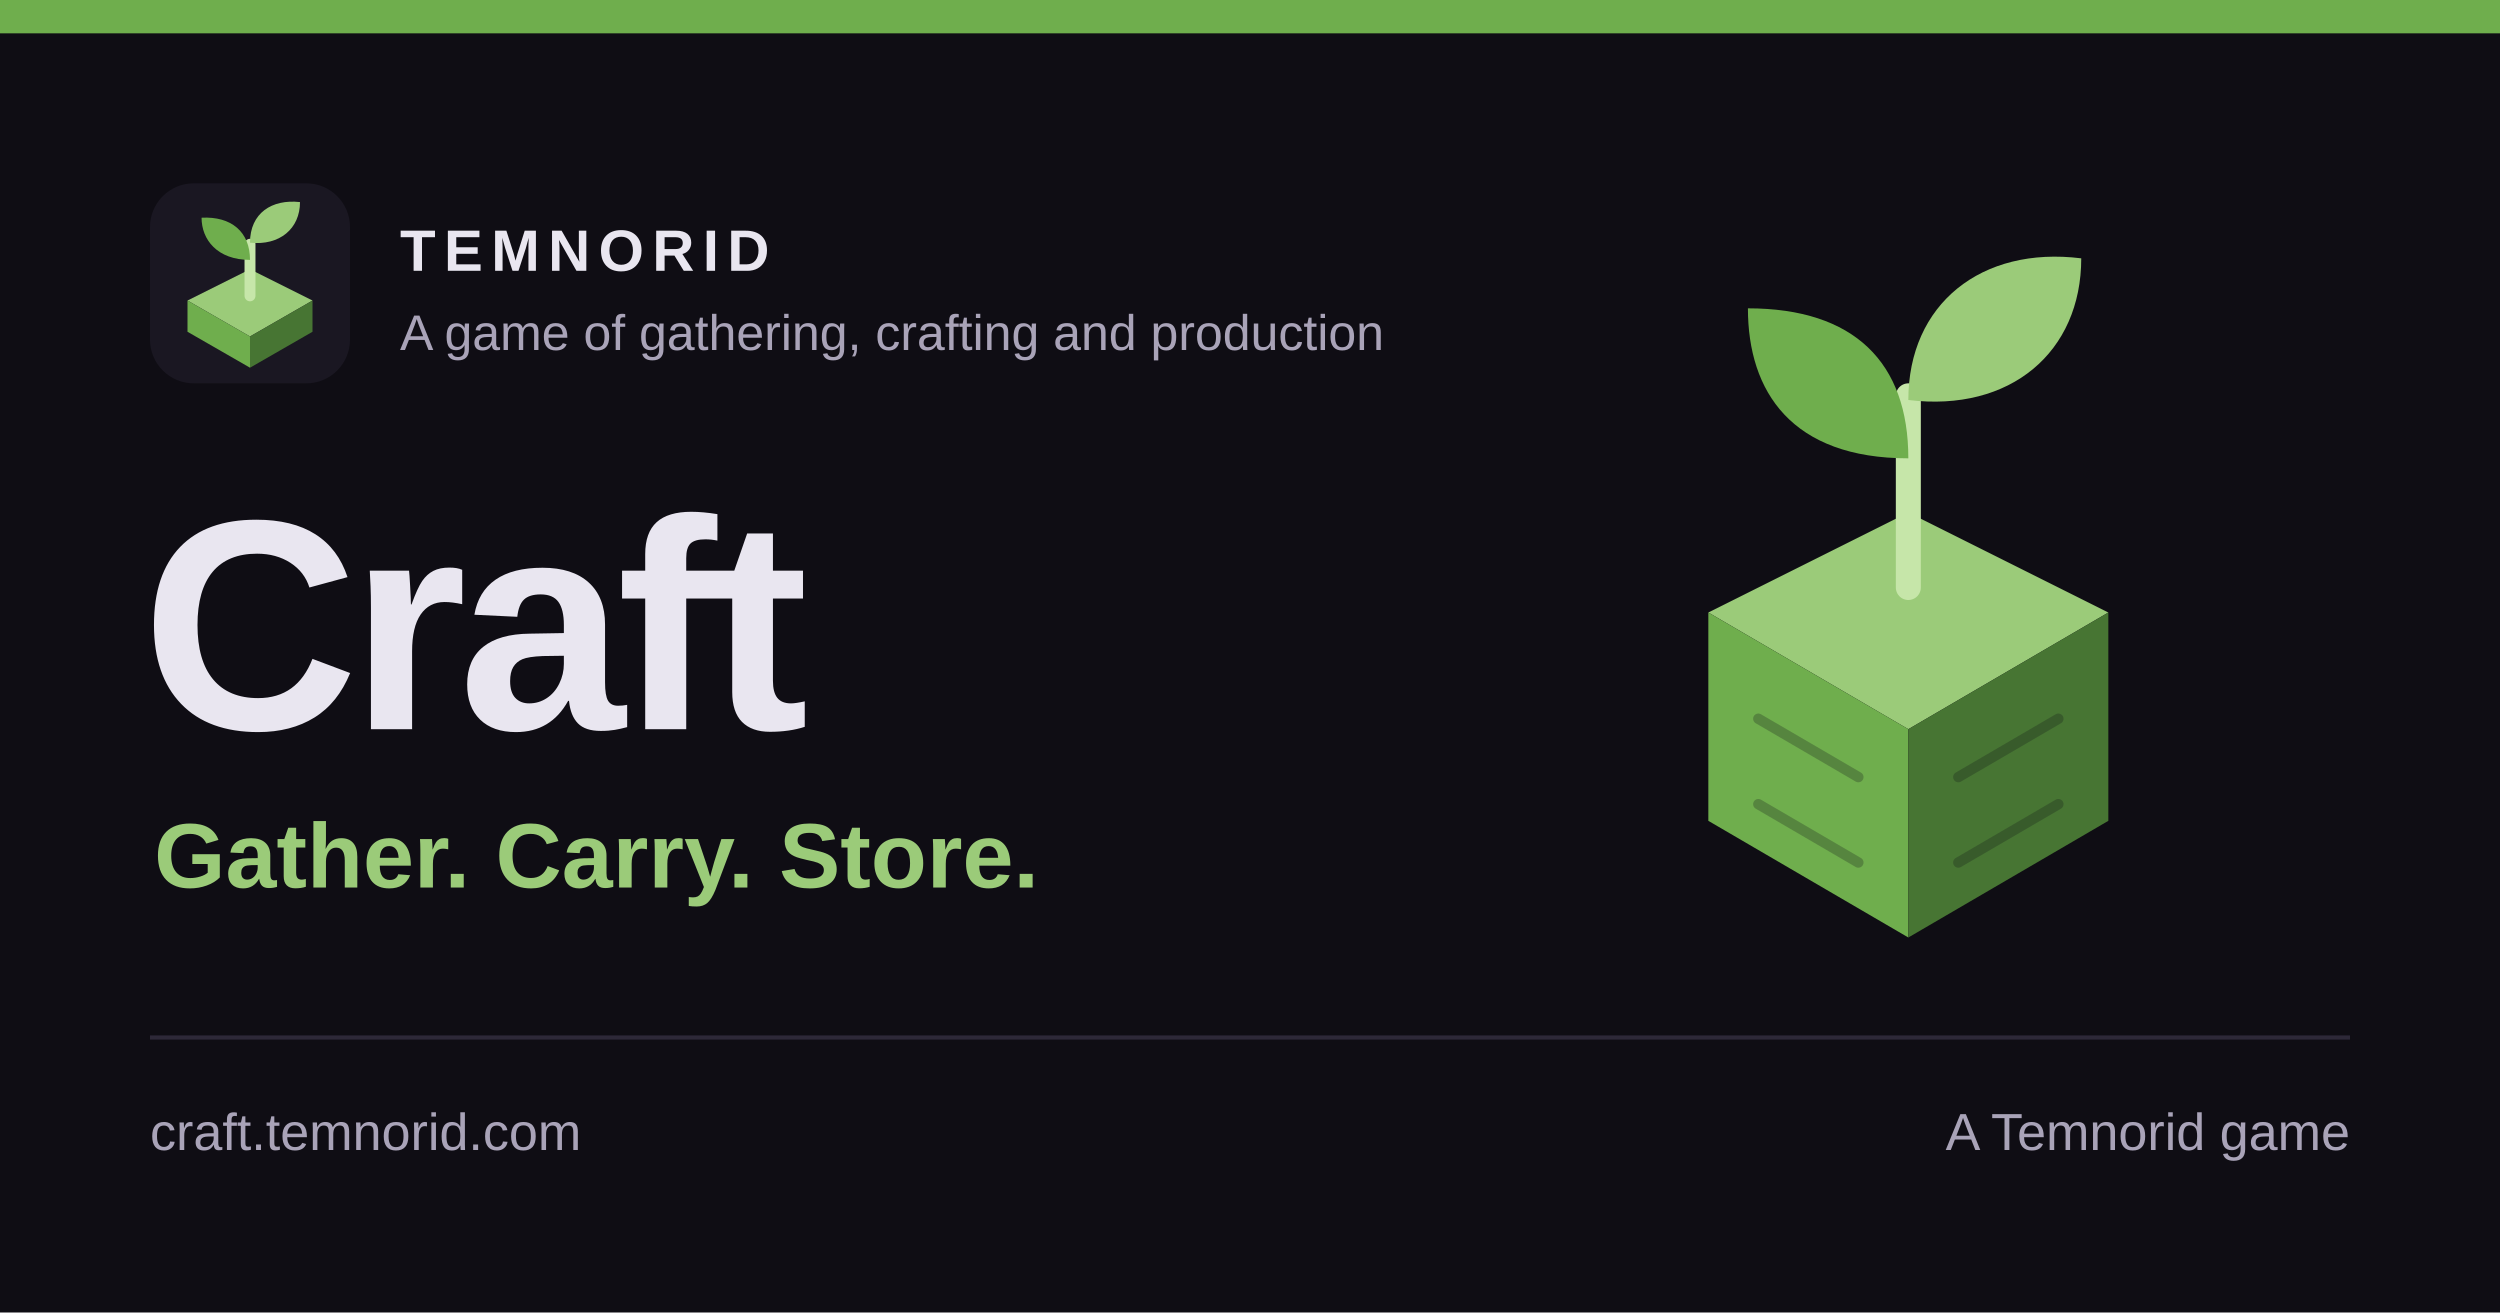
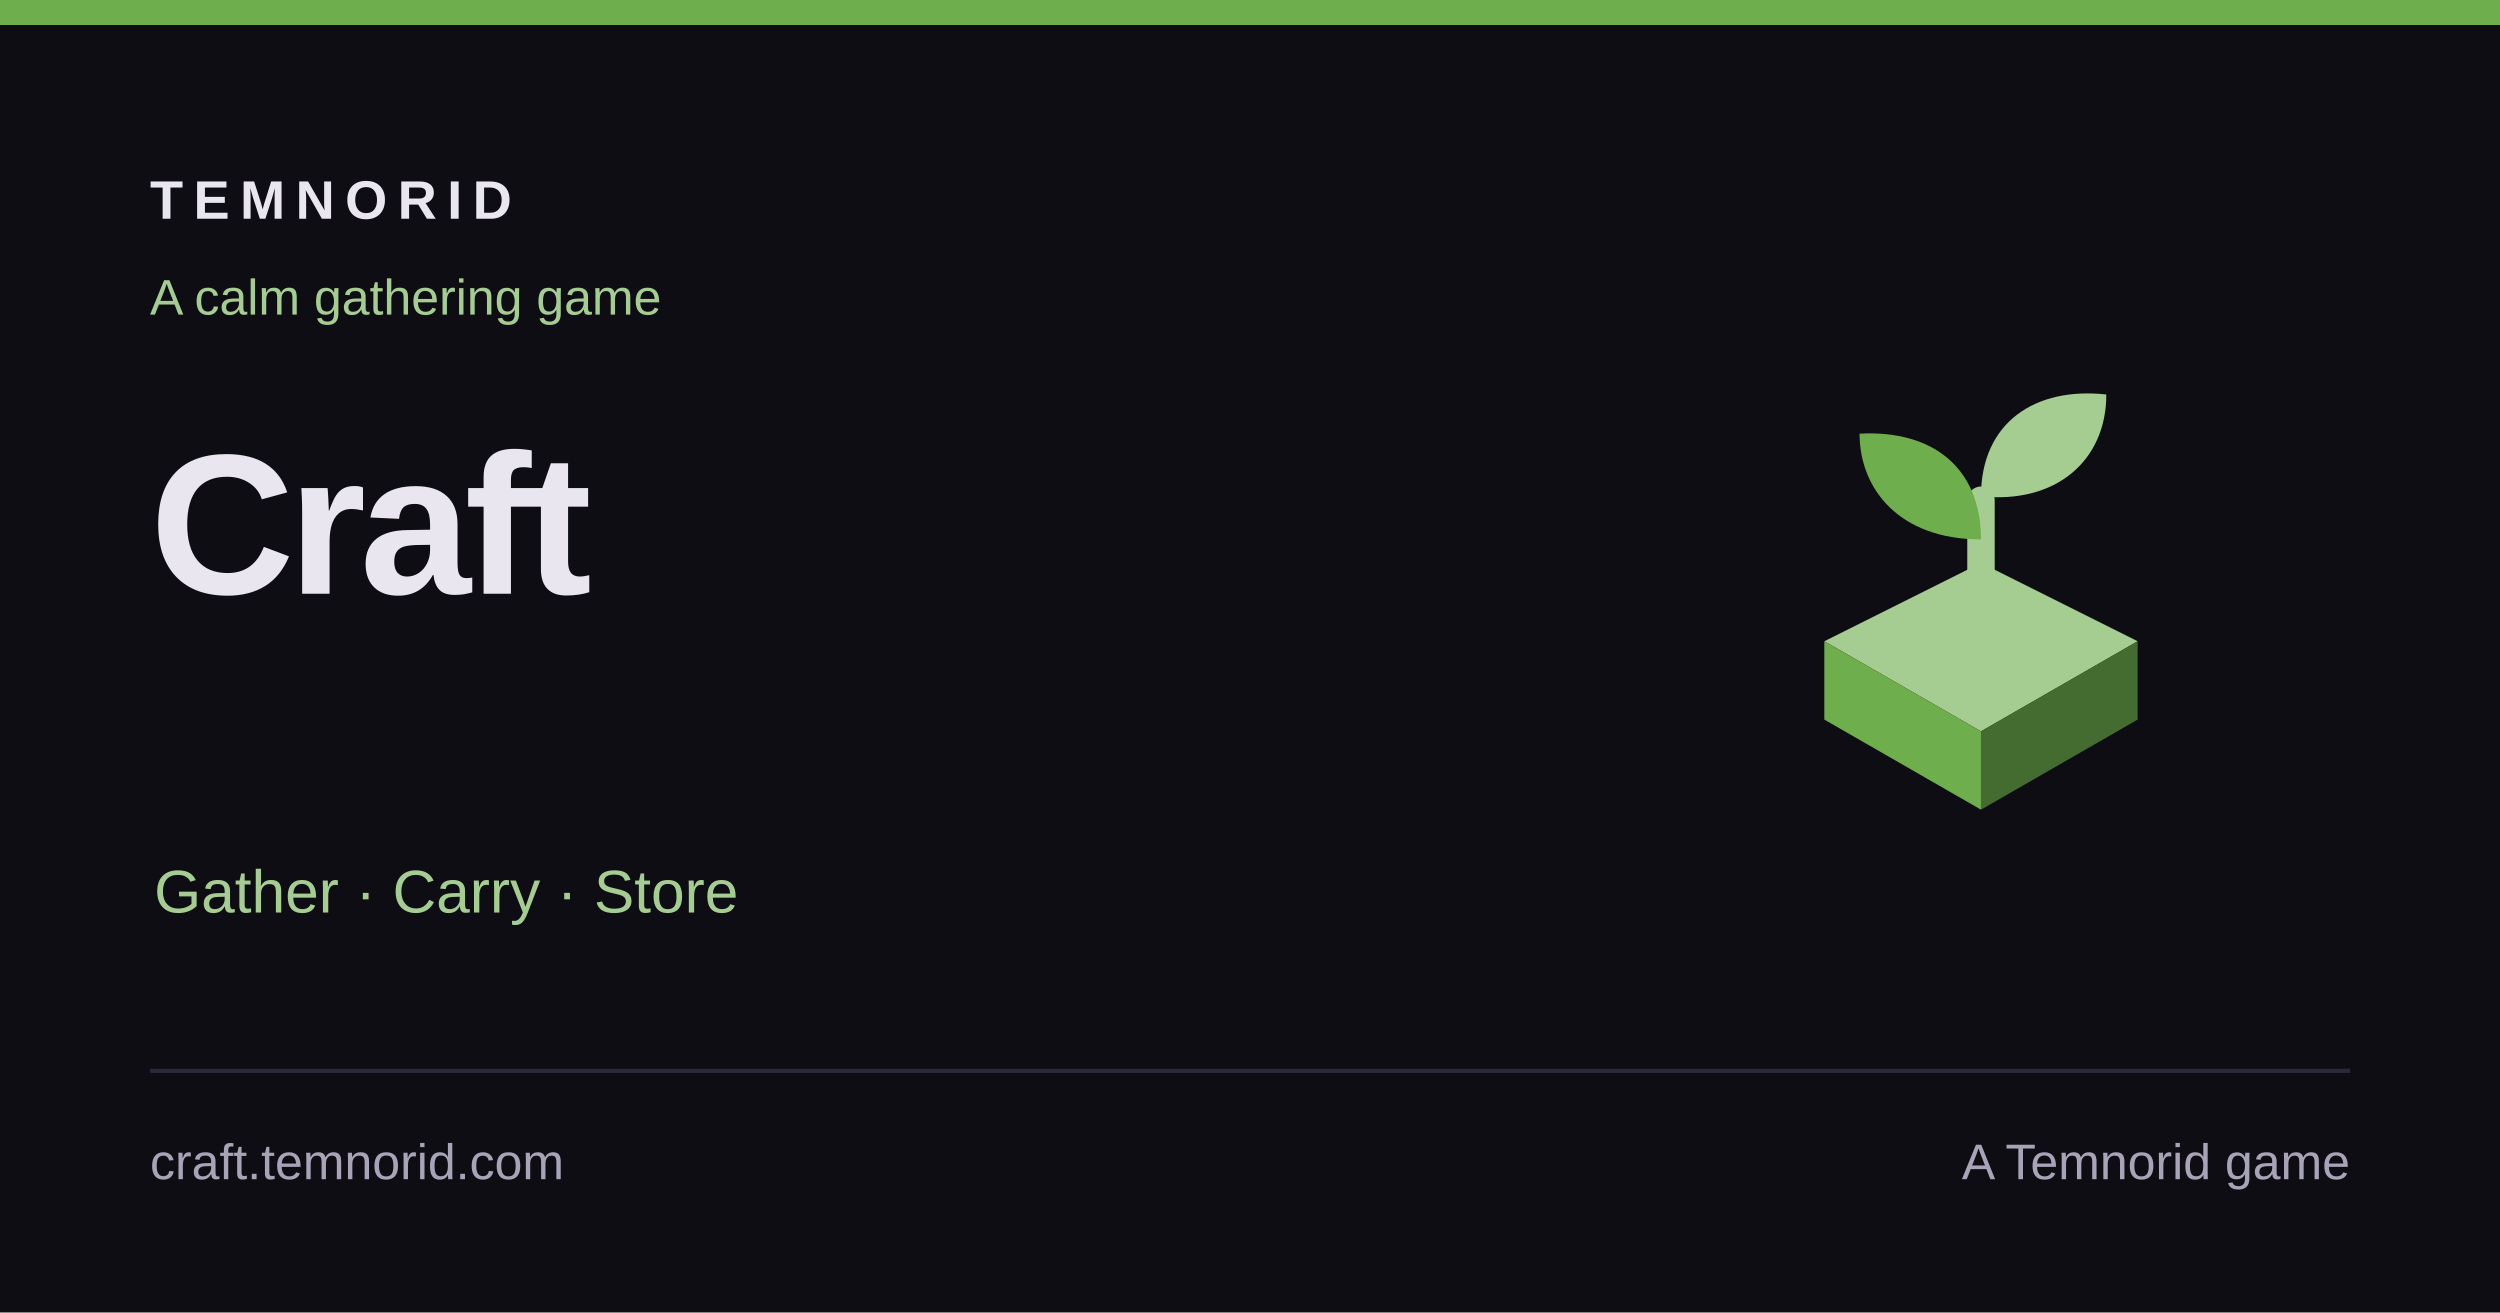
- <svg xmlns="http://www.w3.org/2000/svg" width="1200" height="630" viewBox="0 0 1200 630" role="img" aria-labelledby="title desc">
+ <svg xmlns="http://www.w3.org/2000/svg" width="1200" height="630" viewBox="0 0 1200 630">
  <rect width="1200" height="630" fill="#0f0d14" />
-   <path d="M0 8H1200" stroke="#6fae4d" stroke-width="16" />
-   <g transform="translate(72 88) scale(.75)">
-     <rect width="128" height="128" rx="28" fill="#1a1722" />
-     <path d="M64 55 104 75 64 98 24 75Z" fill="#9bcb79" />
-     <path d="M24 75 64 98V118L24 95Z" fill="#6fae4d" />
-     <path d="M64 98 104 75V95L64 118Z" fill="#477533" />
-     <path d="M64 72V39" fill="none" stroke="#c6e6a9" stroke-width="7" stroke-linecap="round" />
-     <path d="M64 49C43 49 33 36 33 22 52 21 64 31 64 49Z" fill="#6fae4d" />
-     <path d="M64 38C64 19 78 10 96 12 96 29 83 40 64 38Z" fill="#9bcb79" />
+   <path d="M0 6H1200" stroke="#6fae4d" stroke-width="12" />
+   <g font-family="Segoe UI, Arial, sans-serif" fill="#e9e6f0">
+     <text x="72" y="105" font-size="26" font-weight="700" letter-spacing="5">TEMNORID</text>
+     <text x="72" y="151" font-size="24" fill="#a6cd91">A calm gathering game</text>
+     <text x="72" y="285" font-size="96" font-weight="700" letter-spacing="-3">Craft</text>
+     <text x="74" y="438" font-size="29" fill="#a6cd91">Gather · Carry · Store</text>
+     <path d="M72 514H1128" stroke="#2d2838" stroke-width="2" />
+     <text x="72" y="566" font-size="24" fill="#a9a3b8">craft.temnorid.com</text>
+     <text x="1128" y="566" font-size="24" text-anchor="end" fill="#a9a3b8">A Temnorid game</text>
  </g>
-   <g font-family="Segoe UI, Arial, sans-serif">
-     <text x="192" y="130" fill="#e9e6f0" font-size="28" font-weight="700" letter-spacing="4">TEMNORID</text>
-     <text x="192" y="168" fill="#a9a3b8" font-size="24">A game of gathering, crafting and production</text>
-     <text x="68" y="350" fill="#e9e6f0" font-size="144" font-weight="700" letter-spacing="-4">Craft</text>
-     <text x="74" y="426" fill="#9bcb79" font-size="44" font-weight="600">Gather. Carry. Store.</text>
-     <path d="M72 498H1128" stroke="#2d2838" stroke-width="2" />
-     <text x="72" y="552" fill="#a9a3b8" font-size="25">craft.temnorid.com</text>
-     <text x="1128" y="552" fill="#a9a3b8" font-size="25" text-anchor="end">A Temnorid game</text>
-   </g>
-   <g transform="translate(820 246)">
-     <path d="m0 48 96-48 96 48-96 56Z" fill="#9bcb79" />
-     <path d="m0 48 96 56v100L0 148Z" fill="#6fae4d" />
-     <path d="m96 104 96-56v100l-96 56Z" fill="#477533" />
-     <path d="M96 36V-56" fill="none" stroke="#c6e6a9" stroke-width="12" stroke-linecap="round" />
-     <path d="M96-26C40-26 19-58 19-98c51 0 77 26 77 72Z" fill="#6fae4d" />
-     <path d="M96-54c0-46 35-74 83-68 0 45-34 74-83 68Z" fill="#9bcb79" />
-     <path d="m24 99 48 28m-48 13 48 28m48-41 48-28m-48 69 48-28" stroke="#0f0d14" stroke-opacity=".25" stroke-width="5" stroke-linecap="round" />
+   <g transform="translate(800 148) scale(2.35)">
+     <g transform="translate(13 8) scale(.8)">
+       <path d="M64 55 104 75 64 98 24 75Z" fill="#a6cd91" />
+       <path d="M24 75 64 98V118L24 95Z" fill="#6fae4d" />
+       <path d="M64 98 104 75V95L64 118Z" fill="#456c30" />
+       <path d="M64 72V39" fill="none" stroke="#a6cd91" stroke-width="7" stroke-linecap="round" />
+       <path d="M64 49C43 49 33 36 33 22 52 21 64 31 64 49Z" fill="#6fae4d" />
+       <path d="M64 38C64 19 78 10 96 12 96 29 83 40 64 38Z" fill="#a6cd91" />
+     </g>
  </g>
</svg>
